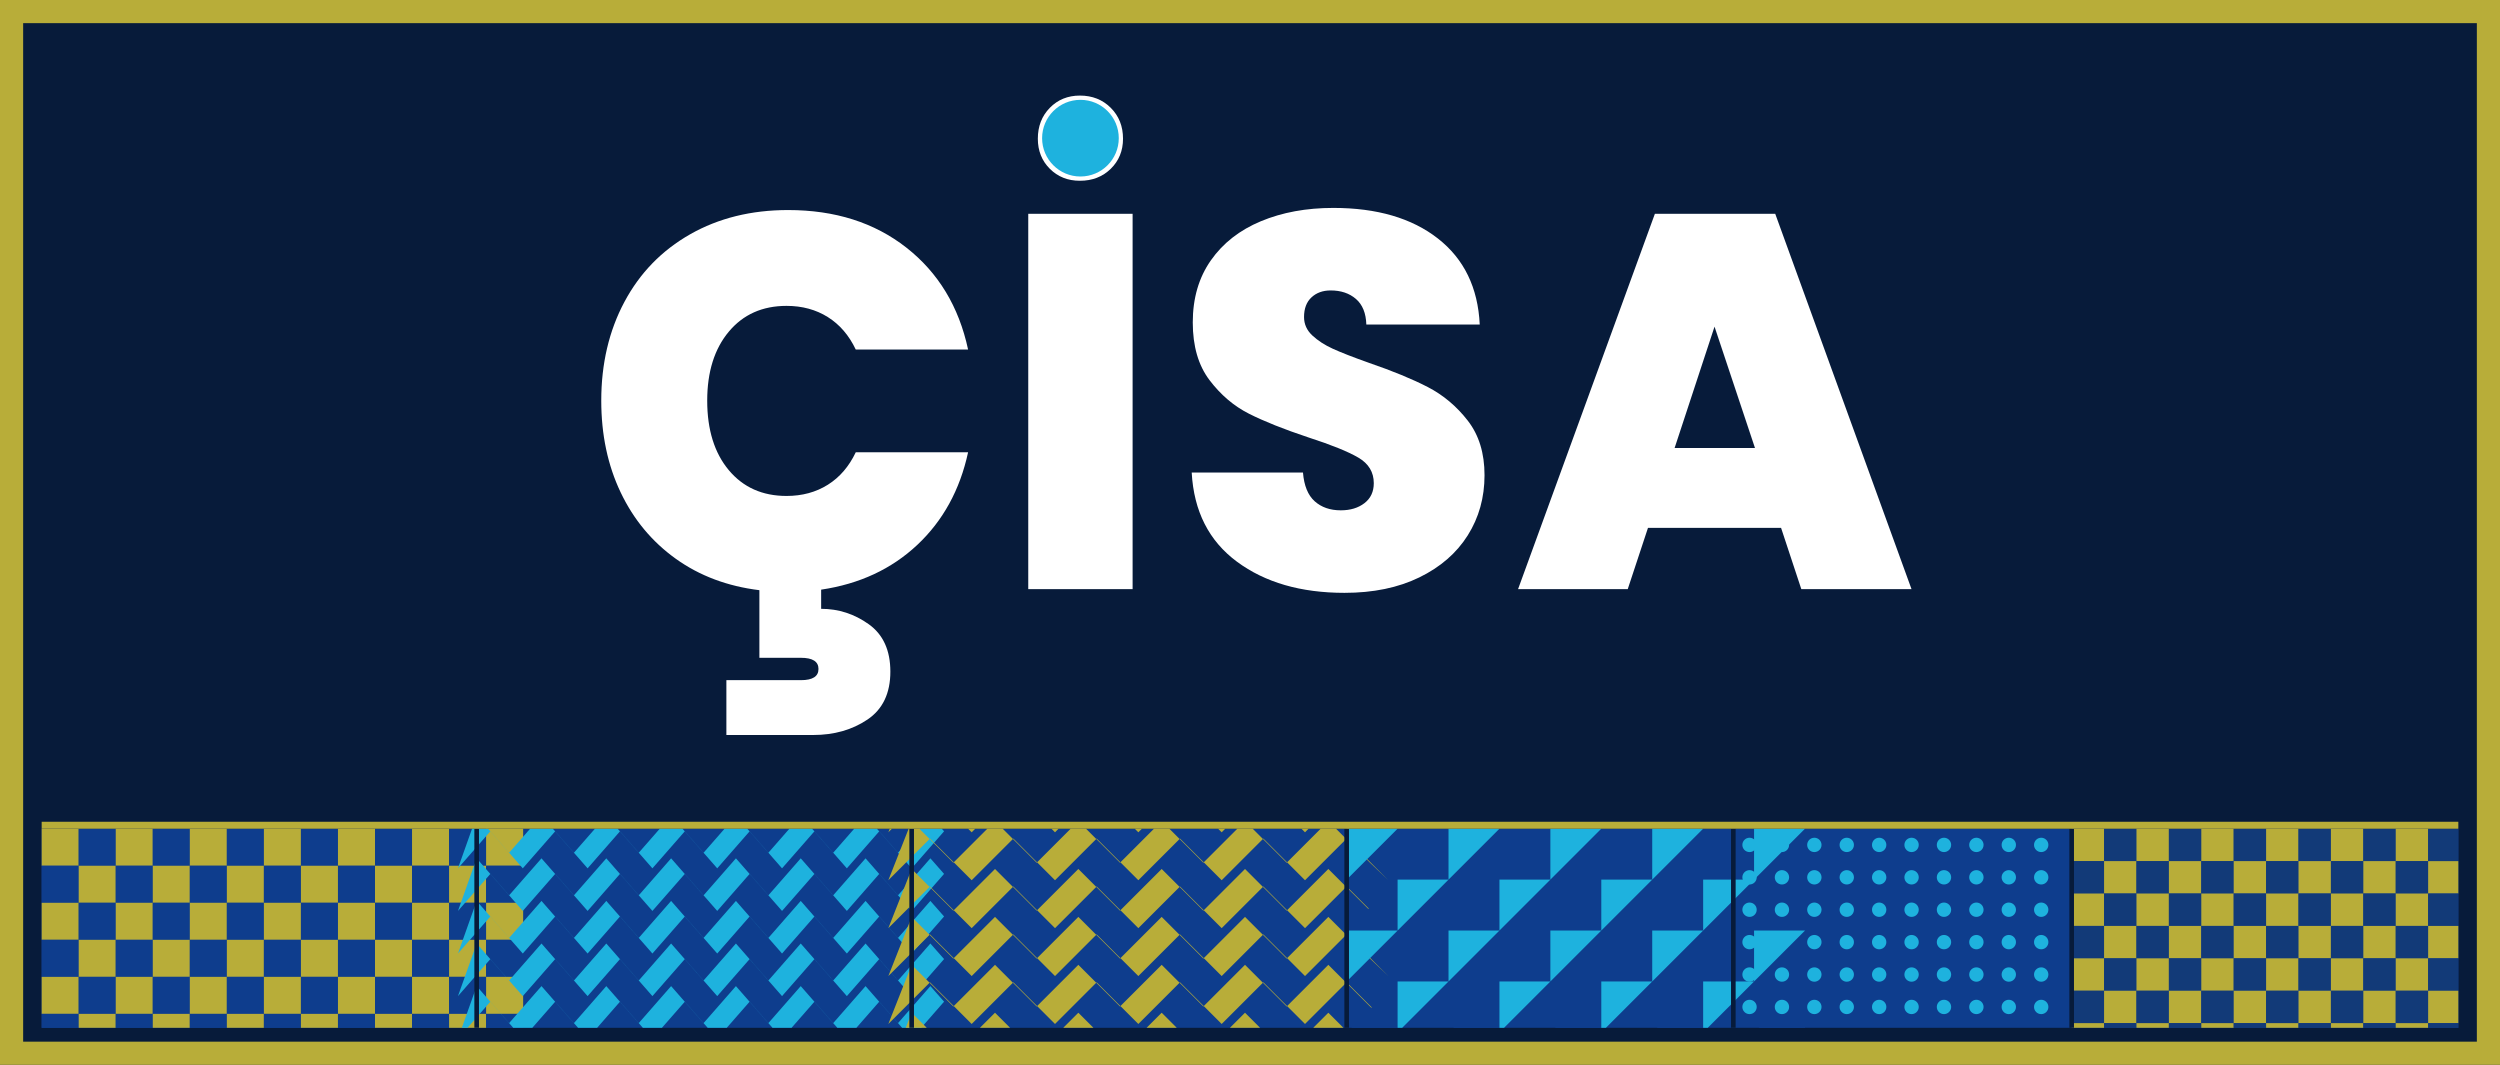
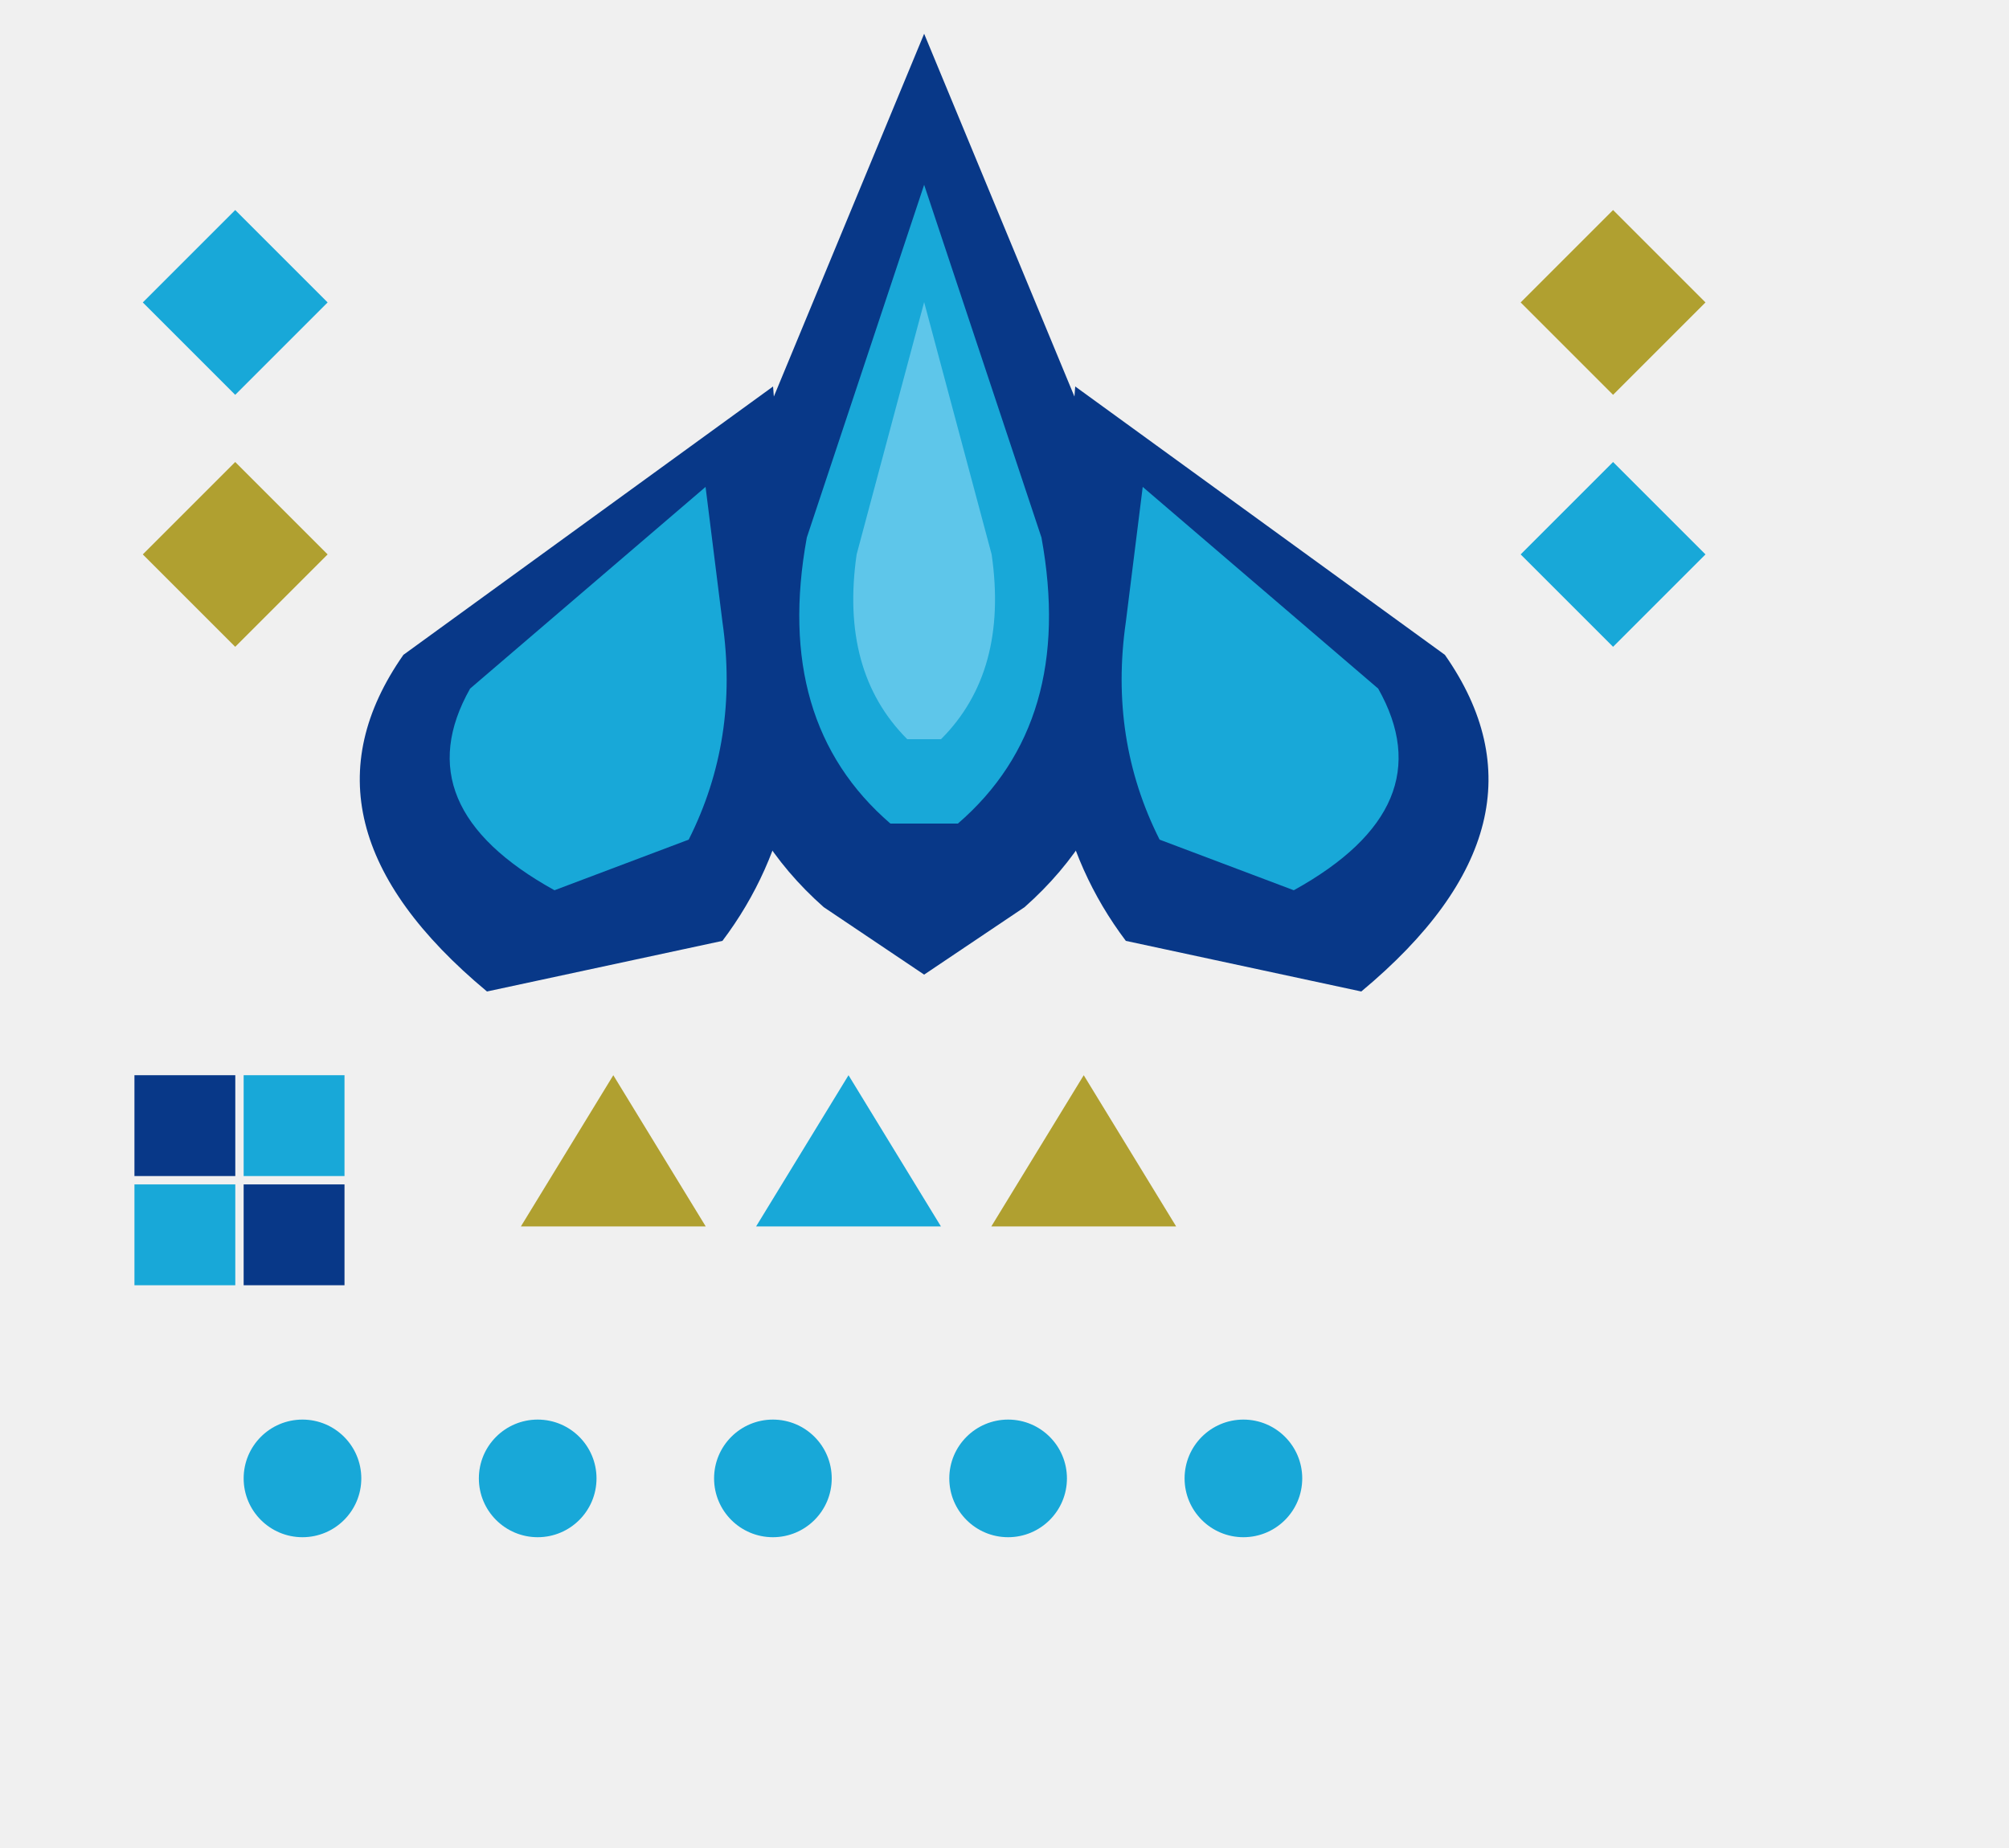
- <svg xmlns="http://www.w3.org/2000/svg" viewBox="0 0 1080 460" width="1080" height="460">
-   <rect width="1080" height="460" fill="#071b3a" />
-   <path fill="#ffffff" transform="translate(252.385 254.500) scale(0.23 -0.23)" d="M510 257H721Q698 151 625.5 83.0Q553 15 445 -1V-37Q494 -37 534.5 -66.0Q575 -95 575 -155Q575 -216 532.0 -245.0Q489 -274 430 -274H267V-171H407Q440 -171 440 -150Q440 -129 407 -129H329V-2Q239 9 172.0 57.0Q105 105 68.5 181.5Q32 258 32 354Q32 458 75.5 539.5Q119 621 199.0 666.5Q279 712 383 712Q515 712 605.0 641.5Q695 571 721 450H510Q491 490 457.5 511.0Q424 532 380 532Q312 532 271.5 483.5Q231 435 231 354Q231 272 271.5 223.5Q312 175 380 175Q424 175 457.5 196.0Q491 217 510 257Z" />
-   <path fill="#ffffff" transform="translate(431.325 254.500) scale(0.23 -0.23)" d="M252 705V0H56V705ZM74 846Q74 881 96.5 904.0Q119 927 153 927Q188 927 211.0 904.0Q234 881 234 846Q234 812 211.0 789.5Q188 767 153 767Q119 767 96.5 789.5Q74 812 74 846Z" />
-   <path fill="#ffffff" transform="translate(506.765 254.500) scale(0.23 -0.23)" d="M35 219H244Q247 182 266.0 165.0Q285 148 315 148Q342 148 359.5 161.5Q377 175 377 199Q377 230 348.0 247.0Q319 264 254 285Q185 308 142.5 329.5Q100 351 68.5 392.5Q37 434 37 501Q37 569 71.0 617.5Q105 666 165.0 691.0Q225 716 301 716Q424 716 497.5 658.5Q571 601 576 497H363Q362 529 343.5 545.0Q325 561 296 561Q274 561 260.0 548.0Q246 535 246 511Q246 491 261.5 476.5Q277 462 300.0 451.5Q323 441 368 425Q435 402 478.5 379.5Q522 357 553.5 316.5Q585 276 585 214Q585 151 553.5 101.0Q522 51 462.5 22.0Q403 -7 322 -7Q199 -7 120.0 51.5Q41 110 35 219Z" />
-   <path fill="#ffffff" transform="translate(653.965 254.500) scale(0.23 -0.23)" d="M502 115H252L214 0H8L265 705H491L747 0H540ZM453 265 377 493 302 265Z" />
-   <circle cx="466.75" cy="59.69" r="16.56" fill="#1eb2de" />
-   <clipPath id="pave-clip">
-     <rect x="18" y="358.00" width="1044.00" height="86.00" />
-   </clipPath>
-   <g clip-path="url(#pave-clip)">
-     <rect x="18.00" y="358.00" width="1044.00" height="86.00" fill="#0e3d8d" />
-     <rect x="18.00" y="358.00" width="16.00" height="16.00" fill="#b8ad39" />
-     <rect x="34.00" y="358.00" width="16.00" height="16.00" fill="#0e3d8d" />
-     <rect x="50.00" y="358.00" width="16.00" height="16.00" fill="#b8ad39" />
-     <rect x="66.00" y="358.00" width="16.00" height="16.00" fill="#0e3d8d" />
-     <rect x="82.00" y="358.00" width="16.00" height="16.00" fill="#b8ad39" />
-     <rect x="98.00" y="358.00" width="16.00" height="16.00" fill="#0e3d8d" />
-     <rect x="114.00" y="358.00" width="16.00" height="16.00" fill="#b8ad39" />
-     <rect x="130.00" y="358.00" width="16.00" height="16.00" fill="#0e3d8d" />
-     <rect x="146.00" y="358.00" width="16.00" height="16.00" fill="#b8ad39" />
-     <rect x="162.00" y="358.00" width="16.00" height="16.00" fill="#0e3d8d" />
-     <rect x="178.00" y="358.00" width="16.00" height="16.00" fill="#b8ad39" />
-     <rect x="194.00" y="358.00" width="16.00" height="16.00" fill="#0e3d8d" />
-     <rect x="210.00" y="358.00" width="16.00" height="16.00" fill="#b8ad39" />
-     <rect x="18.00" y="374.00" width="16.00" height="16.00" fill="#0e3d8d" />
-     <rect x="34.00" y="374.00" width="16.00" height="16.00" fill="#b8ad39" />
-     <rect x="50.00" y="374.00" width="16.00" height="16.00" fill="#0e3d8d" />
-     <rect x="66.00" y="374.00" width="16.00" height="16.00" fill="#b8ad39" />
-     <rect x="82.00" y="374.00" width="16.00" height="16.00" fill="#0e3d8d" />
-     <rect x="98.00" y="374.00" width="16.00" height="16.00" fill="#b8ad39" />
-     <rect x="114.00" y="374.00" width="16.00" height="16.00" fill="#0e3d8d" />
-     <rect x="130.00" y="374.00" width="16.00" height="16.00" fill="#b8ad39" />
-     <rect x="146.00" y="374.00" width="16.00" height="16.00" fill="#0e3d8d" />
-     <rect x="162.00" y="374.00" width="16.00" height="16.00" fill="#b8ad39" />
-     <rect x="178.00" y="374.00" width="16.00" height="16.00" fill="#0e3d8d" />
-     <rect x="194.00" y="374.00" width="16.00" height="16.00" fill="#b8ad39" />
-     <rect x="210.00" y="374.00" width="16.00" height="16.00" fill="#0e3d8d" />
-     <rect x="18.00" y="390.00" width="16.00" height="16.00" fill="#b8ad39" />
-     <rect x="34.00" y="390.00" width="16.00" height="16.00" fill="#0e3d8d" />
-     <rect x="50.00" y="390.00" width="16.00" height="16.00" fill="#b8ad39" />
-     <rect x="66.00" y="390.00" width="16.00" height="16.00" fill="#0e3d8d" />
-     <rect x="82.00" y="390.00" width="16.00" height="16.00" fill="#b8ad39" />
-     <rect x="98.00" y="390.00" width="16.00" height="16.00" fill="#0e3d8d" />
-     <rect x="114.00" y="390.00" width="16.00" height="16.00" fill="#b8ad39" />
-     <rect x="130.00" y="390.00" width="16.00" height="16.00" fill="#0e3d8d" />
-     <rect x="146.00" y="390.00" width="16.00" height="16.00" fill="#b8ad39" />
-     <rect x="162.00" y="390.00" width="16.00" height="16.00" fill="#0e3d8d" />
-     <rect x="178.00" y="390.00" width="16.00" height="16.00" fill="#b8ad39" />
-     <rect x="194.00" y="390.00" width="16.00" height="16.00" fill="#0e3d8d" />
-     <rect x="210.00" y="390.00" width="16.00" height="16.00" fill="#b8ad39" />
-     <rect x="18.00" y="406.00" width="16.00" height="16.00" fill="#0e3d8d" />
-     <rect x="34.00" y="406.00" width="16.00" height="16.00" fill="#b8ad39" />
-     <rect x="50.00" y="406.00" width="16.00" height="16.00" fill="#0e3d8d" />
-     <rect x="66.00" y="406.00" width="16.00" height="16.00" fill="#b8ad39" />
-     <rect x="82.00" y="406.00" width="16.00" height="16.00" fill="#0e3d8d" />
-     <rect x="98.00" y="406.00" width="16.00" height="16.00" fill="#b8ad39" />
-     <rect x="114.00" y="406.00" width="16.00" height="16.00" fill="#0e3d8d" />
-     <rect x="130.00" y="406.00" width="16.00" height="16.00" fill="#b8ad39" />
-     <rect x="146.00" y="406.00" width="16.00" height="16.00" fill="#0e3d8d" />
-     <rect x="162.00" y="406.00" width="16.00" height="16.00" fill="#b8ad39" />
-     <rect x="178.00" y="406.00" width="16.00" height="16.00" fill="#0e3d8d" />
-     <rect x="194.00" y="406.00" width="16.00" height="16.00" fill="#b8ad39" />
-     <rect x="210.00" y="406.00" width="16.00" height="16.00" fill="#0e3d8d" />
-     <rect x="18.00" y="422.00" width="16.00" height="16.00" fill="#b8ad39" />
-     <rect x="34.00" y="422.00" width="16.00" height="16.00" fill="#0e3d8d" />
-     <rect x="50.00" y="422.00" width="16.00" height="16.00" fill="#b8ad39" />
-     <rect x="66.00" y="422.00" width="16.00" height="16.00" fill="#0e3d8d" />
-     <rect x="82.00" y="422.00" width="16.00" height="16.00" fill="#b8ad39" />
-     <rect x="98.00" y="422.00" width="16.00" height="16.00" fill="#0e3d8d" />
-     <rect x="114.00" y="422.00" width="16.00" height="16.00" fill="#b8ad39" />
-     <rect x="130.00" y="422.00" width="16.00" height="16.00" fill="#0e3d8d" />
-     <rect x="146.00" y="422.00" width="16.00" height="16.00" fill="#b8ad39" />
-     <rect x="162.00" y="422.00" width="16.00" height="16.00" fill="#0e3d8d" />
-     <rect x="178.00" y="422.00" width="16.00" height="16.00" fill="#b8ad39" />
-     <rect x="194.00" y="422.00" width="16.00" height="16.00" fill="#0e3d8d" />
-     <rect x="210.00" y="422.00" width="16.00" height="16.00" fill="#b8ad39" />
-     <rect x="18.00" y="438.00" width="16.00" height="16.00" fill="#0e3d8d" />
-     <rect x="34.00" y="438.00" width="16.00" height="16.00" fill="#b8ad39" />
-     <rect x="50.00" y="438.00" width="16.00" height="16.00" fill="#0e3d8d" />
-     <rect x="66.00" y="438.00" width="16.00" height="16.00" fill="#b8ad39" />
-     <rect x="82.00" y="438.00" width="16.00" height="16.00" fill="#0e3d8d" />
-     <rect x="98.00" y="438.00" width="16.00" height="16.00" fill="#b8ad39" />
-     <rect x="114.00" y="438.00" width="16.00" height="16.00" fill="#0e3d8d" />
-     <rect x="130.00" y="438.00" width="16.00" height="16.00" fill="#b8ad39" />
-     <rect x="146.00" y="438.00" width="16.00" height="16.00" fill="#0e3d8d" />
-     <rect x="162.00" y="438.00" width="16.00" height="16.00" fill="#b8ad39" />
-     <rect x="178.00" y="438.00" width="16.00" height="16.00" fill="#0e3d8d" />
-     <rect x="194.00" y="438.00" width="16.00" height="16.00" fill="#b8ad39" />
-     <rect x="210.00" y="438.00" width="16.00" height="16.00" fill="#0e3d8d" />
-     <rect x="18.00" y="454.00" width="16.00" height="16.00" fill="#b8ad39" />
-     <rect x="34.00" y="454.00" width="16.00" height="16.00" fill="#0e3d8d" />
-     <rect x="50.00" y="454.00" width="16.00" height="16.00" fill="#b8ad39" />
-     <rect x="66.00" y="454.00" width="16.00" height="16.00" fill="#0e3d8d" />
-     <rect x="82.00" y="454.00" width="16.00" height="16.00" fill="#b8ad39" />
-     <rect x="98.00" y="454.00" width="16.00" height="16.00" fill="#0e3d8d" />
-     <rect x="114.00" y="454.00" width="16.00" height="16.00" fill="#b8ad39" />
-     <rect x="130.00" y="454.00" width="16.00" height="16.00" fill="#0e3d8d" />
-     <rect x="146.00" y="454.00" width="16.00" height="16.00" fill="#b8ad39" />
-     <rect x="162.00" y="454.00" width="16.00" height="16.00" fill="#0e3d8d" />
-     <rect x="178.00" y="454.00" width="16.00" height="16.00" fill="#b8ad39" />
-     <rect x="194.00" y="454.00" width="16.00" height="16.00" fill="#0e3d8d" />
-     <rect x="210.00" y="454.00" width="16.00" height="16.00" fill="#b8ad39" />
-     <polygon points="205.92,334.00 219.92,350.00 233.92,334.00 247.92,350.00 261.92,334.00 275.92,350.00 289.92,334.00 303.92,350.00 317.92,334.00 331.92,350.00 345.92,334.00 359.92,350.00 373.92,334.00 387.92,350.00 401.92,334.00 407.84,340.72 393.84,356.72 379.84,340.72 365.84,356.72 351.84,340.72 337.84,356.72 323.84,340.72 309.84,356.72 295.84,340.72 281.84,356.72 267.84,340.72 253.84,356.72 239.84,340.72 225.84,356.72 211.84,340.72 197.84,356.72" fill="#1eb2de" />
-     <polygon points="205.92,352.40 219.92,368.40 233.92,352.40 247.92,368.40 261.92,352.40 275.92,368.40 289.92,352.40 303.92,368.40 317.92,352.40 331.92,368.40 345.92,352.40 359.92,368.40 373.92,352.40 387.92,368.40 401.92,352.40 407.84,359.12 393.84,375.12 379.84,359.12 365.84,375.12 351.84,359.12 337.84,375.12 323.84,359.12 309.84,375.12 295.84,359.12 281.84,375.12 267.84,359.12 253.84,375.12 239.84,359.12 225.84,375.12 211.84,359.12 197.84,375.12" fill="#1eb2de" />
-     <polygon points="205.92,370.80 219.92,386.80 233.92,370.80 247.92,386.80 261.92,370.80 275.92,386.80 289.92,370.80 303.92,386.80 317.92,370.80 331.92,386.80 345.92,370.80 359.92,386.80 373.92,370.80 387.92,386.80 401.92,370.80 407.84,377.52 393.84,393.52 379.84,377.52 365.84,393.52 351.84,377.52 337.84,393.52 323.84,377.52 309.84,393.52 295.84,377.52 281.84,393.52 267.84,377.52 253.84,393.52 239.84,377.52 225.84,393.52 211.84,377.52 197.84,393.52" fill="#1eb2de" />
-     <polygon points="205.92,389.20 219.92,405.20 233.92,389.20 247.92,405.20 261.92,389.20 275.92,405.20 289.92,389.20 303.92,405.20 317.92,389.20 331.92,405.20 345.92,389.20 359.92,405.20 373.92,389.20 387.92,405.20 401.92,389.20 407.84,395.92 393.84,411.92 379.84,395.92 365.84,411.92 351.84,395.92 337.84,411.92 323.84,395.92 309.84,411.92 295.84,395.92 281.84,411.92 267.84,395.92 253.84,411.92 239.84,395.92 225.84,411.92 211.84,395.92 197.84,411.92" fill="#1eb2de" />
-     <polygon points="205.92,407.60 219.92,423.60 233.92,407.60 247.92,423.60 261.92,407.60 275.92,423.60 289.92,407.60 303.92,423.60 317.92,407.60 331.92,423.60 345.92,407.60 359.92,423.60 373.92,407.60 387.92,423.60 401.92,407.60 407.84,414.32 393.84,430.32 379.84,414.32 365.84,430.32 351.84,414.32 337.84,430.32 323.84,414.32 309.84,430.32 295.84,414.32 281.84,430.32 267.84,414.32 253.84,430.32 239.84,414.32 225.84,430.32 211.84,414.32 197.84,430.32" fill="#1eb2de" />
-     <polygon points="205.92,426.00 219.92,442.00 233.92,426.00 247.92,442.00 261.92,426.00 275.92,442.00 289.92,426.00 303.92,442.00 317.92,426.00 331.92,442.00 345.92,426.00 359.92,442.00 373.92,426.00 387.92,442.00 401.92,426.00 407.84,432.72 393.84,448.72 379.84,432.72 365.84,448.72 351.84,432.72 337.84,448.72 323.84,432.72 309.84,448.72 295.84,432.72 281.84,448.72 267.84,432.72 253.84,448.72 239.84,432.72 225.84,448.72 211.84,432.72 197.84,448.72" fill="#1eb2de" />
-     <polygon points="205.92,444.40 219.92,460.40 233.92,444.40 247.92,460.40 261.92,444.40 275.92,460.40 289.92,444.40 303.92,460.40 317.92,444.40 331.92,460.40 345.92,444.40 359.92,460.40 373.92,444.40 387.92,460.40 401.92,444.40 407.84,451.12 393.84,467.12 379.84,451.12 365.84,467.12 351.84,451.12 337.84,467.12 323.84,451.12 309.84,467.12 295.84,451.12 281.84,467.12 267.84,451.12 253.84,467.12 239.84,451.12 225.84,467.12 211.84,451.12 197.84,467.12" fill="#1eb2de" />
-     <polygon points="393.84,334.00 411.84,352.00 429.84,334.00 447.84,352.00 465.84,334.00 483.84,352.00 501.84,334.00 519.84,352.00 537.84,334.00 555.84,352.00 573.84,334.00 591.84,352.00 599.76,359.56 581.76,341.56 563.76,359.56 545.76,341.56 527.76,359.56 509.76,341.56 491.76,359.56 473.76,341.56 455.76,359.56 437.76,341.56 419.76,359.56 401.76,341.56 383.76,359.56" fill="#b8ad39" />
-     <polygon points="393.84,354.70 411.84,372.70 429.84,354.70 447.84,372.70 465.84,354.70 483.84,372.70 501.84,354.70 519.84,372.70 537.84,354.70 555.84,372.70 573.84,354.70 591.84,372.70 599.76,380.26 581.76,362.26 563.76,380.26 545.76,362.26 527.76,380.26 509.76,362.26 491.76,380.26 473.76,362.26 455.76,380.26 437.76,362.26 419.76,380.26 401.76,362.26 383.76,380.26" fill="#b8ad39" />
-     <polygon points="393.84,375.40 411.84,393.40 429.84,375.40 447.84,393.40 465.84,375.40 483.84,393.40 501.84,375.40 519.84,393.40 537.84,375.40 555.84,393.40 573.84,375.40 591.84,393.40 599.76,400.96 581.76,382.96 563.76,400.96 545.76,382.96 527.76,400.96 509.76,382.96 491.76,400.96 473.76,382.96 455.76,400.96 437.76,382.96 419.76,400.96 401.76,382.96 383.76,400.96" fill="#b8ad39" />
-     <polygon points="393.84,396.10 411.84,414.10 429.84,396.10 447.84,414.10 465.84,396.10 483.84,414.10 501.84,396.10 519.84,414.10 537.84,396.10 555.84,414.10 573.84,396.10 591.84,414.10 599.76,421.66 581.76,403.66 563.76,421.66 545.76,403.66 527.76,421.66 509.76,403.66 491.76,421.66 473.76,403.66 455.76,421.66 437.76,403.66 419.76,421.66 401.76,403.66 383.76,421.66" fill="#b8ad39" />
-     <polygon points="393.84,416.80 411.84,434.80 429.84,416.80 447.84,434.80 465.84,416.80 483.84,434.80 501.84,416.80 519.84,434.80 537.84,416.80 555.84,434.80 573.84,416.80 591.84,434.80 599.76,442.36 581.76,424.36 563.76,442.36 545.76,424.36 527.76,442.36 509.76,424.36 491.76,442.36 473.76,424.36 455.76,442.36 437.76,424.36 419.76,442.36 401.76,424.36 383.76,442.36" fill="#b8ad39" />
-     <polygon points="393.84,437.50 411.84,455.50 429.84,437.50 447.84,455.50 465.84,437.50 483.84,455.50 501.84,437.50 519.84,455.50 537.84,437.50 555.84,455.50 573.84,437.50 591.84,455.50 599.76,463.06 581.76,445.06 563.76,463.06 545.76,445.06 527.76,463.06 509.76,445.06 491.76,463.06 473.76,445.06 455.76,463.06 437.76,445.06 419.76,463.06 401.76,445.06 383.76,463.06" fill="#b8ad39" />
-     <polygon points="581.76,358.00 603.76,358.00 581.76,380.00" fill="#1eb2de" />
-     <polygon points="625.76,358.00 625.76,380.00 603.76,380.00" fill="#0e3d8d" />
-     <polygon points="625.76,358.00 647.76,358.00 625.76,380.00" fill="#1eb2de" />
-     <polygon points="669.76,358.00 669.76,380.00 647.76,380.00" fill="#0e3d8d" />
-     <polygon points="669.76,358.00 691.76,358.00 669.76,380.00" fill="#1eb2de" />
-     <polygon points="713.76,358.00 713.76,380.00 691.76,380.00" fill="#0e3d8d" />
-     <polygon points="713.76,358.00 735.76,358.00 713.76,380.00" fill="#1eb2de" />
-     <polygon points="757.76,358.00 757.76,380.00 735.76,380.00" fill="#0e3d8d" />
-     <polygon points="757.76,358.00 779.76,358.00 757.76,380.00" fill="#1eb2de" />
-     <polygon points="603.76,380.00 603.76,402.00 581.76,402.00" fill="#0e3d8d" />
-     <polygon points="603.76,380.00 625.76,380.00 603.76,402.00" fill="#1eb2de" />
-     <polygon points="647.76,380.00 647.76,402.00 625.76,402.00" fill="#0e3d8d" />
-     <polygon points="647.76,380.00 669.76,380.00 647.76,402.00" fill="#1eb2de" />
-     <polygon points="691.76,380.00 691.76,402.00 669.76,402.00" fill="#0e3d8d" />
-     <polygon points="691.76,380.00 713.76,380.00 691.76,402.00" fill="#1eb2de" />
-     <polygon points="735.76,380.00 735.76,402.00 713.76,402.00" fill="#0e3d8d" />
-     <polygon points="735.76,380.00 757.76,380.00 735.76,402.00" fill="#1eb2de" />
-     <polygon points="779.76,380.00 779.76,402.00 757.76,402.00" fill="#0e3d8d" />
-     <polygon points="581.76,402.00 603.76,402.00 581.76,424.00" fill="#1eb2de" />
-     <polygon points="625.76,402.00 625.76,424.00 603.76,424.00" fill="#0e3d8d" />
-     <polygon points="625.76,402.00 647.76,402.00 625.76,424.00" fill="#1eb2de" />
-     <polygon points="669.76,402.00 669.76,424.00 647.76,424.00" fill="#0e3d8d" />
-     <polygon points="669.76,402.00 691.76,402.00 669.76,424.00" fill="#1eb2de" />
-     <polygon points="713.76,402.00 713.76,424.00 691.76,424.00" fill="#0e3d8d" />
-     <polygon points="713.76,402.00 735.76,402.00 713.76,424.00" fill="#1eb2de" />
-     <polygon points="757.76,402.00 757.76,424.00 735.76,424.00" fill="#0e3d8d" />
-     <polygon points="757.76,402.00 779.76,402.00 757.76,424.00" fill="#1eb2de" />
-     <polygon points="603.76,424.00 603.76,446.00 581.76,446.00" fill="#0e3d8d" />
-     <polygon points="603.76,424.00 625.76,424.00 603.76,446.00" fill="#1eb2de" />
-     <polygon points="647.76,424.00 647.76,446.00 625.76,446.00" fill="#0e3d8d" />
-     <polygon points="647.76,424.00 669.76,424.00 647.76,446.00" fill="#1eb2de" />
-     <polygon points="691.76,424.00 691.76,446.00 669.76,446.00" fill="#0e3d8d" />
-     <polygon points="691.76,424.00 713.76,424.00 691.76,446.00" fill="#1eb2de" />
-     <polygon points="735.76,424.00 735.76,446.00 713.76,446.00" fill="#0e3d8d" />
-     <polygon points="735.76,424.00 757.76,424.00 735.76,446.00" fill="#1eb2de" />
-     <polygon points="779.76,424.00 779.76,446.00 757.76,446.00" fill="#0e3d8d" />
-     <polygon points="581.76,446.00 603.76,446.00 581.76,468.00" fill="#1eb2de" />
-     <polygon points="625.76,446.00 625.76,468.00 603.76,468.00" fill="#0e3d8d" />
-     <polygon points="625.76,446.00 647.76,446.00 625.76,468.00" fill="#1eb2de" />
-     <polygon points="669.76,446.00 669.76,468.00 647.76,468.00" fill="#0e3d8d" />
-     <polygon points="669.76,446.00 691.76,446.00 669.76,468.00" fill="#1eb2de" />
-     <polygon points="713.76,446.00 713.76,468.00 691.76,468.00" fill="#0e3d8d" />
-     <polygon points="713.76,446.00 735.76,446.00 713.76,468.00" fill="#1eb2de" />
-     <polygon points="757.76,446.00 757.76,468.00 735.76,468.00" fill="#0e3d8d" />
-     <polygon points="757.76,446.00 779.76,446.00 757.76,468.00" fill="#1eb2de" />
-     <circle cx="755.80" cy="365.00" r="3.10" fill="#1eb2de" />
-     <circle cx="769.80" cy="365.00" r="3.10" fill="#1eb2de" />
-     <circle cx="783.80" cy="365.00" r="3.10" fill="#1eb2de" />
-     <circle cx="797.80" cy="365.00" r="3.10" fill="#1eb2de" />
-     <circle cx="811.80" cy="365.00" r="3.10" fill="#1eb2de" />
-     <circle cx="825.80" cy="365.00" r="3.10" fill="#1eb2de" />
-     <circle cx="839.80" cy="365.00" r="3.10" fill="#1eb2de" />
-     <circle cx="853.80" cy="365.00" r="3.10" fill="#1eb2de" />
-     <circle cx="867.80" cy="365.00" r="3.10" fill="#1eb2de" />
-     <circle cx="881.80" cy="365.00" r="3.10" fill="#1eb2de" />
-     <circle cx="755.80" cy="379.00" r="3.10" fill="#1eb2de" />
-     <circle cx="769.80" cy="379.00" r="3.10" fill="#1eb2de" />
-     <circle cx="783.80" cy="379.00" r="3.10" fill="#1eb2de" />
-     <circle cx="797.80" cy="379.00" r="3.10" fill="#1eb2de" />
-     <circle cx="811.80" cy="379.00" r="3.10" fill="#1eb2de" />
-     <circle cx="825.80" cy="379.00" r="3.10" fill="#1eb2de" />
-     <circle cx="839.80" cy="379.00" r="3.10" fill="#1eb2de" />
-     <circle cx="853.80" cy="379.00" r="3.10" fill="#1eb2de" />
-     <circle cx="867.80" cy="379.00" r="3.10" fill="#1eb2de" />
-     <circle cx="881.80" cy="379.00" r="3.10" fill="#1eb2de" />
-     <circle cx="755.80" cy="393.00" r="3.10" fill="#1eb2de" />
-     <circle cx="769.80" cy="393.00" r="3.10" fill="#1eb2de" />
-     <circle cx="783.80" cy="393.00" r="3.10" fill="#1eb2de" />
-     <circle cx="797.80" cy="393.00" r="3.10" fill="#1eb2de" />
-     <circle cx="811.80" cy="393.00" r="3.10" fill="#1eb2de" />
-     <circle cx="825.80" cy="393.00" r="3.10" fill="#1eb2de" />
-     <circle cx="839.80" cy="393.00" r="3.10" fill="#1eb2de" />
-     <circle cx="853.80" cy="393.00" r="3.10" fill="#1eb2de" />
-     <circle cx="867.80" cy="393.00" r="3.10" fill="#1eb2de" />
-     <circle cx="881.80" cy="393.00" r="3.10" fill="#1eb2de" />
-     <circle cx="755.80" cy="407.00" r="3.10" fill="#1eb2de" />
-     <circle cx="769.80" cy="407.00" r="3.10" fill="#1eb2de" />
-     <circle cx="783.80" cy="407.00" r="3.10" fill="#1eb2de" />
-     <circle cx="797.80" cy="407.00" r="3.10" fill="#1eb2de" />
-     <circle cx="811.80" cy="407.00" r="3.10" fill="#1eb2de" />
-     <circle cx="825.80" cy="407.00" r="3.10" fill="#1eb2de" />
-     <circle cx="839.80" cy="407.00" r="3.10" fill="#1eb2de" />
-     <circle cx="853.80" cy="407.00" r="3.10" fill="#1eb2de" />
-     <circle cx="867.80" cy="407.00" r="3.10" fill="#1eb2de" />
-     <circle cx="881.80" cy="407.00" r="3.10" fill="#1eb2de" />
-     <circle cx="755.80" cy="421.00" r="3.10" fill="#1eb2de" />
-     <circle cx="769.80" cy="421.00" r="3.10" fill="#1eb2de" />
-     <circle cx="783.80" cy="421.00" r="3.10" fill="#1eb2de" />
-     <circle cx="797.80" cy="421.00" r="3.10" fill="#1eb2de" />
-     <circle cx="811.80" cy="421.00" r="3.10" fill="#1eb2de" />
-     <circle cx="825.80" cy="421.00" r="3.10" fill="#1eb2de" />
-     <circle cx="839.80" cy="421.00" r="3.10" fill="#1eb2de" />
-     <circle cx="853.80" cy="421.00" r="3.10" fill="#1eb2de" />
-     <circle cx="867.80" cy="421.00" r="3.10" fill="#1eb2de" />
-     <circle cx="881.80" cy="421.00" r="3.10" fill="#1eb2de" />
-     <circle cx="755.80" cy="435.00" r="3.10" fill="#1eb2de" />
-     <circle cx="769.80" cy="435.00" r="3.10" fill="#1eb2de" />
-     <circle cx="783.80" cy="435.00" r="3.10" fill="#1eb2de" />
-     <circle cx="797.80" cy="435.00" r="3.10" fill="#1eb2de" />
-     <circle cx="811.80" cy="435.00" r="3.10" fill="#1eb2de" />
-     <circle cx="825.80" cy="435.00" r="3.10" fill="#1eb2de" />
-     <circle cx="839.80" cy="435.00" r="3.10" fill="#1eb2de" />
-     <circle cx="853.80" cy="435.00" r="3.10" fill="#1eb2de" />
-     <circle cx="867.80" cy="435.00" r="3.10" fill="#1eb2de" />
-     <circle cx="881.80" cy="435.00" r="3.10" fill="#1eb2de" />
-     <rect x="894.96" y="358.00" width="14.00" height="14.00" fill="#b8ad39" />
-     <rect x="908.96" y="358.00" width="14.00" height="14.00" fill="#123a78" />
-     <rect x="922.96" y="358.00" width="14.00" height="14.00" fill="#b8ad39" />
-     <rect x="936.96" y="358.00" width="14.00" height="14.00" fill="#123a78" />
-     <rect x="950.96" y="358.00" width="14.00" height="14.00" fill="#b8ad39" />
-     <rect x="964.96" y="358.00" width="14.00" height="14.00" fill="#123a78" />
-     <rect x="978.96" y="358.00" width="14.00" height="14.00" fill="#b8ad39" />
-     <rect x="992.96" y="358.00" width="14.00" height="14.00" fill="#123a78" />
-     <rect x="1006.96" y="358.00" width="14.00" height="14.00" fill="#b8ad39" />
-     <rect x="1020.96" y="358.00" width="14.00" height="14.00" fill="#123a78" />
-     <rect x="1034.96" y="358.00" width="14.00" height="14.00" fill="#b8ad39" />
-     <rect x="1048.96" y="358.00" width="14.00" height="14.00" fill="#123a78" />
-     <rect x="1062.96" y="358.00" width="14.00" height="14.00" fill="#b8ad39" />
-     <rect x="894.96" y="372.00" width="14.00" height="14.00" fill="#123a78" />
-     <rect x="908.96" y="372.00" width="14.00" height="14.00" fill="#b8ad39" />
-     <rect x="922.96" y="372.00" width="14.00" height="14.00" fill="#123a78" />
-     <rect x="936.96" y="372.00" width="14.00" height="14.00" fill="#b8ad39" />
-     <rect x="950.96" y="372.00" width="14.00" height="14.00" fill="#123a78" />
-     <rect x="964.96" y="372.00" width="14.00" height="14.00" fill="#b8ad39" />
-     <rect x="978.96" y="372.00" width="14.00" height="14.00" fill="#123a78" />
-     <rect x="992.96" y="372.00" width="14.00" height="14.00" fill="#b8ad39" />
-     <rect x="1006.96" y="372.00" width="14.00" height="14.00" fill="#123a78" />
-     <rect x="1020.96" y="372.00" width="14.00" height="14.00" fill="#b8ad39" />
-     <rect x="1034.96" y="372.00" width="14.00" height="14.00" fill="#123a78" />
-     <rect x="1048.96" y="372.00" width="14.00" height="14.00" fill="#b8ad39" />
-     <rect x="1062.96" y="372.00" width="14.00" height="14.00" fill="#123a78" />
-     <rect x="894.96" y="386.00" width="14.00" height="14.00" fill="#b8ad39" />
-     <rect x="908.96" y="386.00" width="14.00" height="14.00" fill="#123a78" />
-     <rect x="922.96" y="386.00" width="14.00" height="14.00" fill="#b8ad39" />
-     <rect x="936.96" y="386.00" width="14.00" height="14.00" fill="#123a78" />
-     <rect x="950.96" y="386.00" width="14.00" height="14.00" fill="#b8ad39" />
-     <rect x="964.96" y="386.00" width="14.00" height="14.00" fill="#123a78" />
-     <rect x="978.96" y="386.00" width="14.00" height="14.00" fill="#b8ad39" />
-     <rect x="992.96" y="386.00" width="14.00" height="14.00" fill="#123a78" />
-     <rect x="1006.96" y="386.00" width="14.00" height="14.00" fill="#b8ad39" />
-     <rect x="1020.96" y="386.00" width="14.00" height="14.00" fill="#123a78" />
-     <rect x="1034.96" y="386.00" width="14.00" height="14.00" fill="#b8ad39" />
-     <rect x="1048.96" y="386.00" width="14.00" height="14.00" fill="#123a78" />
-     <rect x="1062.96" y="386.00" width="14.00" height="14.00" fill="#b8ad39" />
-     <rect x="894.96" y="400.00" width="14.00" height="14.00" fill="#123a78" />
-     <rect x="908.96" y="400.00" width="14.00" height="14.00" fill="#b8ad39" />
-     <rect x="922.96" y="400.00" width="14.00" height="14.00" fill="#123a78" />
-     <rect x="936.96" y="400.00" width="14.00" height="14.00" fill="#b8ad39" />
-     <rect x="950.96" y="400.00" width="14.00" height="14.00" fill="#123a78" />
-     <rect x="964.96" y="400.00" width="14.00" height="14.00" fill="#b8ad39" />
-     <rect x="978.96" y="400.00" width="14.00" height="14.00" fill="#123a78" />
-     <rect x="992.96" y="400.00" width="14.00" height="14.00" fill="#b8ad39" />
-     <rect x="1006.96" y="400.00" width="14.00" height="14.00" fill="#123a78" />
-     <rect x="1020.96" y="400.00" width="14.00" height="14.00" fill="#b8ad39" />
-     <rect x="1034.96" y="400.00" width="14.00" height="14.00" fill="#123a78" />
-     <rect x="1048.96" y="400.00" width="14.00" height="14.00" fill="#b8ad39" />
-     <rect x="1062.96" y="400.00" width="14.00" height="14.00" fill="#123a78" />
-     <rect x="894.96" y="414.00" width="14.00" height="14.00" fill="#b8ad39" />
-     <rect x="908.96" y="414.00" width="14.00" height="14.00" fill="#123a78" />
-     <rect x="922.96" y="414.00" width="14.00" height="14.00" fill="#b8ad39" />
-     <rect x="936.96" y="414.00" width="14.00" height="14.00" fill="#123a78" />
-     <rect x="950.96" y="414.00" width="14.00" height="14.00" fill="#b8ad39" />
-     <rect x="964.96" y="414.00" width="14.00" height="14.00" fill="#123a78" />
-     <rect x="978.96" y="414.00" width="14.00" height="14.00" fill="#b8ad39" />
-     <rect x="992.96" y="414.00" width="14.00" height="14.00" fill="#123a78" />
-     <rect x="1006.96" y="414.00" width="14.00" height="14.00" fill="#b8ad39" />
-     <rect x="1020.96" y="414.00" width="14.00" height="14.00" fill="#123a78" />
-     <rect x="1034.96" y="414.00" width="14.00" height="14.00" fill="#b8ad39" />
-     <rect x="1048.96" y="414.00" width="14.00" height="14.00" fill="#123a78" />
-     <rect x="1062.96" y="414.00" width="14.00" height="14.00" fill="#b8ad39" />
-     <rect x="894.96" y="428.00" width="14.00" height="14.00" fill="#123a78" />
-     <rect x="908.96" y="428.00" width="14.00" height="14.00" fill="#b8ad39" />
-     <rect x="922.96" y="428.00" width="14.00" height="14.00" fill="#123a78" />
-     <rect x="936.96" y="428.00" width="14.00" height="14.00" fill="#b8ad39" />
-     <rect x="950.96" y="428.00" width="14.00" height="14.00" fill="#123a78" />
-     <rect x="964.96" y="428.00" width="14.00" height="14.00" fill="#b8ad39" />
-     <rect x="978.96" y="428.00" width="14.00" height="14.00" fill="#123a78" />
-     <rect x="992.96" y="428.00" width="14.00" height="14.00" fill="#b8ad39" />
-     <rect x="1006.96" y="428.00" width="14.00" height="14.00" fill="#123a78" />
-     <rect x="1020.96" y="428.00" width="14.00" height="14.00" fill="#b8ad39" />
-     <rect x="1034.96" y="428.00" width="14.00" height="14.00" fill="#123a78" />
-     <rect x="1048.96" y="428.00" width="14.00" height="14.00" fill="#b8ad39" />
-     <rect x="1062.96" y="428.00" width="14.00" height="14.00" fill="#123a78" />
-     <rect x="894.96" y="442.00" width="14.00" height="14.00" fill="#b8ad39" />
-     <rect x="908.96" y="442.00" width="14.00" height="14.00" fill="#123a78" />
-     <rect x="922.96" y="442.00" width="14.00" height="14.00" fill="#b8ad39" />
-     <rect x="936.96" y="442.00" width="14.00" height="14.00" fill="#123a78" />
-     <rect x="950.96" y="442.00" width="14.00" height="14.00" fill="#b8ad39" />
-     <rect x="964.96" y="442.00" width="14.00" height="14.00" fill="#123a78" />
-     <rect x="978.96" y="442.00" width="14.00" height="14.00" fill="#b8ad39" />
-     <rect x="992.96" y="442.00" width="14.00" height="14.00" fill="#123a78" />
-     <rect x="1006.96" y="442.00" width="14.00" height="14.00" fill="#b8ad39" />
-     <rect x="1020.96" y="442.00" width="14.00" height="14.00" fill="#123a78" />
-     <rect x="1034.96" y="442.00" width="14.00" height="14.00" fill="#b8ad39" />
-     <rect x="1048.96" y="442.00" width="14.00" height="14.00" fill="#123a78" />
-     <rect x="1062.96" y="442.00" width="14.00" height="14.00" fill="#b8ad39" />
-     <rect x="894.96" y="456.00" width="14.00" height="14.00" fill="#123a78" />
-     <rect x="908.96" y="456.00" width="14.00" height="14.00" fill="#b8ad39" />
-     <rect x="922.96" y="456.00" width="14.00" height="14.00" fill="#123a78" />
-     <rect x="936.96" y="456.00" width="14.00" height="14.00" fill="#b8ad39" />
-     <rect x="950.96" y="456.00" width="14.00" height="14.00" fill="#123a78" />
-     <rect x="964.96" y="456.00" width="14.00" height="14.00" fill="#b8ad39" />
-     <rect x="978.96" y="456.00" width="14.00" height="14.00" fill="#123a78" />
-     <rect x="992.96" y="456.00" width="14.00" height="14.00" fill="#b8ad39" />
-     <rect x="1006.96" y="456.00" width="14.00" height="14.00" fill="#123a78" />
-     <rect x="1020.96" y="456.00" width="14.00" height="14.00" fill="#b8ad39" />
-     <rect x="1034.96" y="456.00" width="14.00" height="14.00" fill="#123a78" />
-     <rect x="1048.96" y="456.00" width="14.00" height="14.00" fill="#b8ad39" />
-     <rect x="1062.96" y="456.00" width="14.00" height="14.00" fill="#123a78" />
-     <rect x="204.92" y="358.00" width="2" height="86.00" fill="#071b3a" />
-     <rect x="392.84" y="358.00" width="2" height="86.00" fill="#071b3a" />
-     <rect x="580.76" y="358.00" width="2" height="86.00" fill="#071b3a" />
-     <rect x="747.80" y="358.00" width="2" height="86.00" fill="#071b3a" />
-     <rect x="893.96" y="358.00" width="2" height="86.00" fill="#071b3a" />
-   </g>
-   <rect x="18" y="355.00" width="1044.00" height="3" fill="#b8ad39" />
-   <rect x="5.00" y="5.00" width="1070.00" height="450.00" fill="none" stroke="#b8ad39" stroke-width="10.00" />
+ <svg xmlns="http://www.w3.org/2000/svg" viewBox="0 0 250 230" width="250" height="230">
+   <path d="M115.0 4.2 L89.9 64.8 Q83.6 96.2 102.5 112.9 L115.0 121.3 L127.5 112.9 Q146.4 96.2 140.1 64.8 Z" fill="#083888" />
+   <path d="M115.0 23.0 L100.4 66.9 Q96.2 89.9 110.8 102.5 L119.2 102.5 Q133.8 89.9 129.6 66.9 Z" fill="#18A8D8" />
+   <path d="M115.0 37.6 L106.6 69.0 Q104.5 83.6 112.9 92.0 L117.1 92.0 Q125.5 83.6 123.4 69.0 Z" fill="#5EC6EA" />
+   <path d="M96.2 48.1 L50.2 81.5 Q35.5 102.5 60.6 123.4 L89.9 117.1 Q102.5 100.4 98.3 75.3 Z" fill="#083888" />
+   <path d="M87.8 60.6 L58.5 85.7 Q50.2 100.4 69.0 110.8 L85.7 104.5 Q92.0 92.0 89.9 77.4 Z" fill="#18A8D8" />
+   <path d="M133.8 48.1 L179.8 81.5 Q194.5 102.5 169.4 123.4 L140.1 117.1 Q127.5 100.4 131.7 75.3 Z" fill="#083888" />
+   <path d="M142.2 60.6 L171.5 85.7 Q179.8 100.4 161.0 110.8 L144.3 104.5 Q138.0 92.0 140.1 77.4 Z" fill="#18A8D8" />
+   <polygon points="29.27,26.14 40.77,37.64 29.27,49.14 17.77,37.64" fill="#18A8D8" />
+   <polygon points="29.27,57.50 40.77,69.00 29.27,80.50 17.77,69.00" fill="#B0A030" />
+   <polygon points="200.73,26.14 212.23,37.64 200.73,49.14 189.23,37.64" fill="#B0A030" />
+   <polygon points="200.73,57.50 212.23,69.00 200.73,80.50 189.23,69.00" fill="#18A8D8" />
+   <rect x="16.73" y="133.82" width="12.55" height="12.55" fill="#083888" />
+   <rect x="30.32" y="133.82" width="12.55" height="12.55" fill="#18A8D8" />
+   <rect x="16.73" y="147.41" width="12.55" height="12.55" fill="#18A8D8" />
+   <rect x="30.32" y="147.41" width="12.55" height="12.55" fill="#083888" />
+   <polygon points="64.82,152.64 76.32,133.82 87.82,152.64" fill="#B0A030" />
+   <polygon points="94.09,152.64 105.59,133.82 117.09,152.64" fill="#18A8D8" />
+   <polygon points="123.36,152.64 134.86,133.82 146.36,152.64" fill="#B0A030" />
+   <circle cx="37.64" cy="184.00" r="7.32" fill="#18A8D8" />
+   <circle cx="66.91" cy="184.00" r="7.32" fill="#18A8D8" />
+   <circle cx="96.18" cy="184.00" r="7.32" fill="#18A8D8" />
+   <circle cx="125.45" cy="184.00" r="7.32" fill="#18A8D8" />
+   <circle cx="154.73" cy="184.00" r="7.32" fill="#18A8D8" />
</svg>
